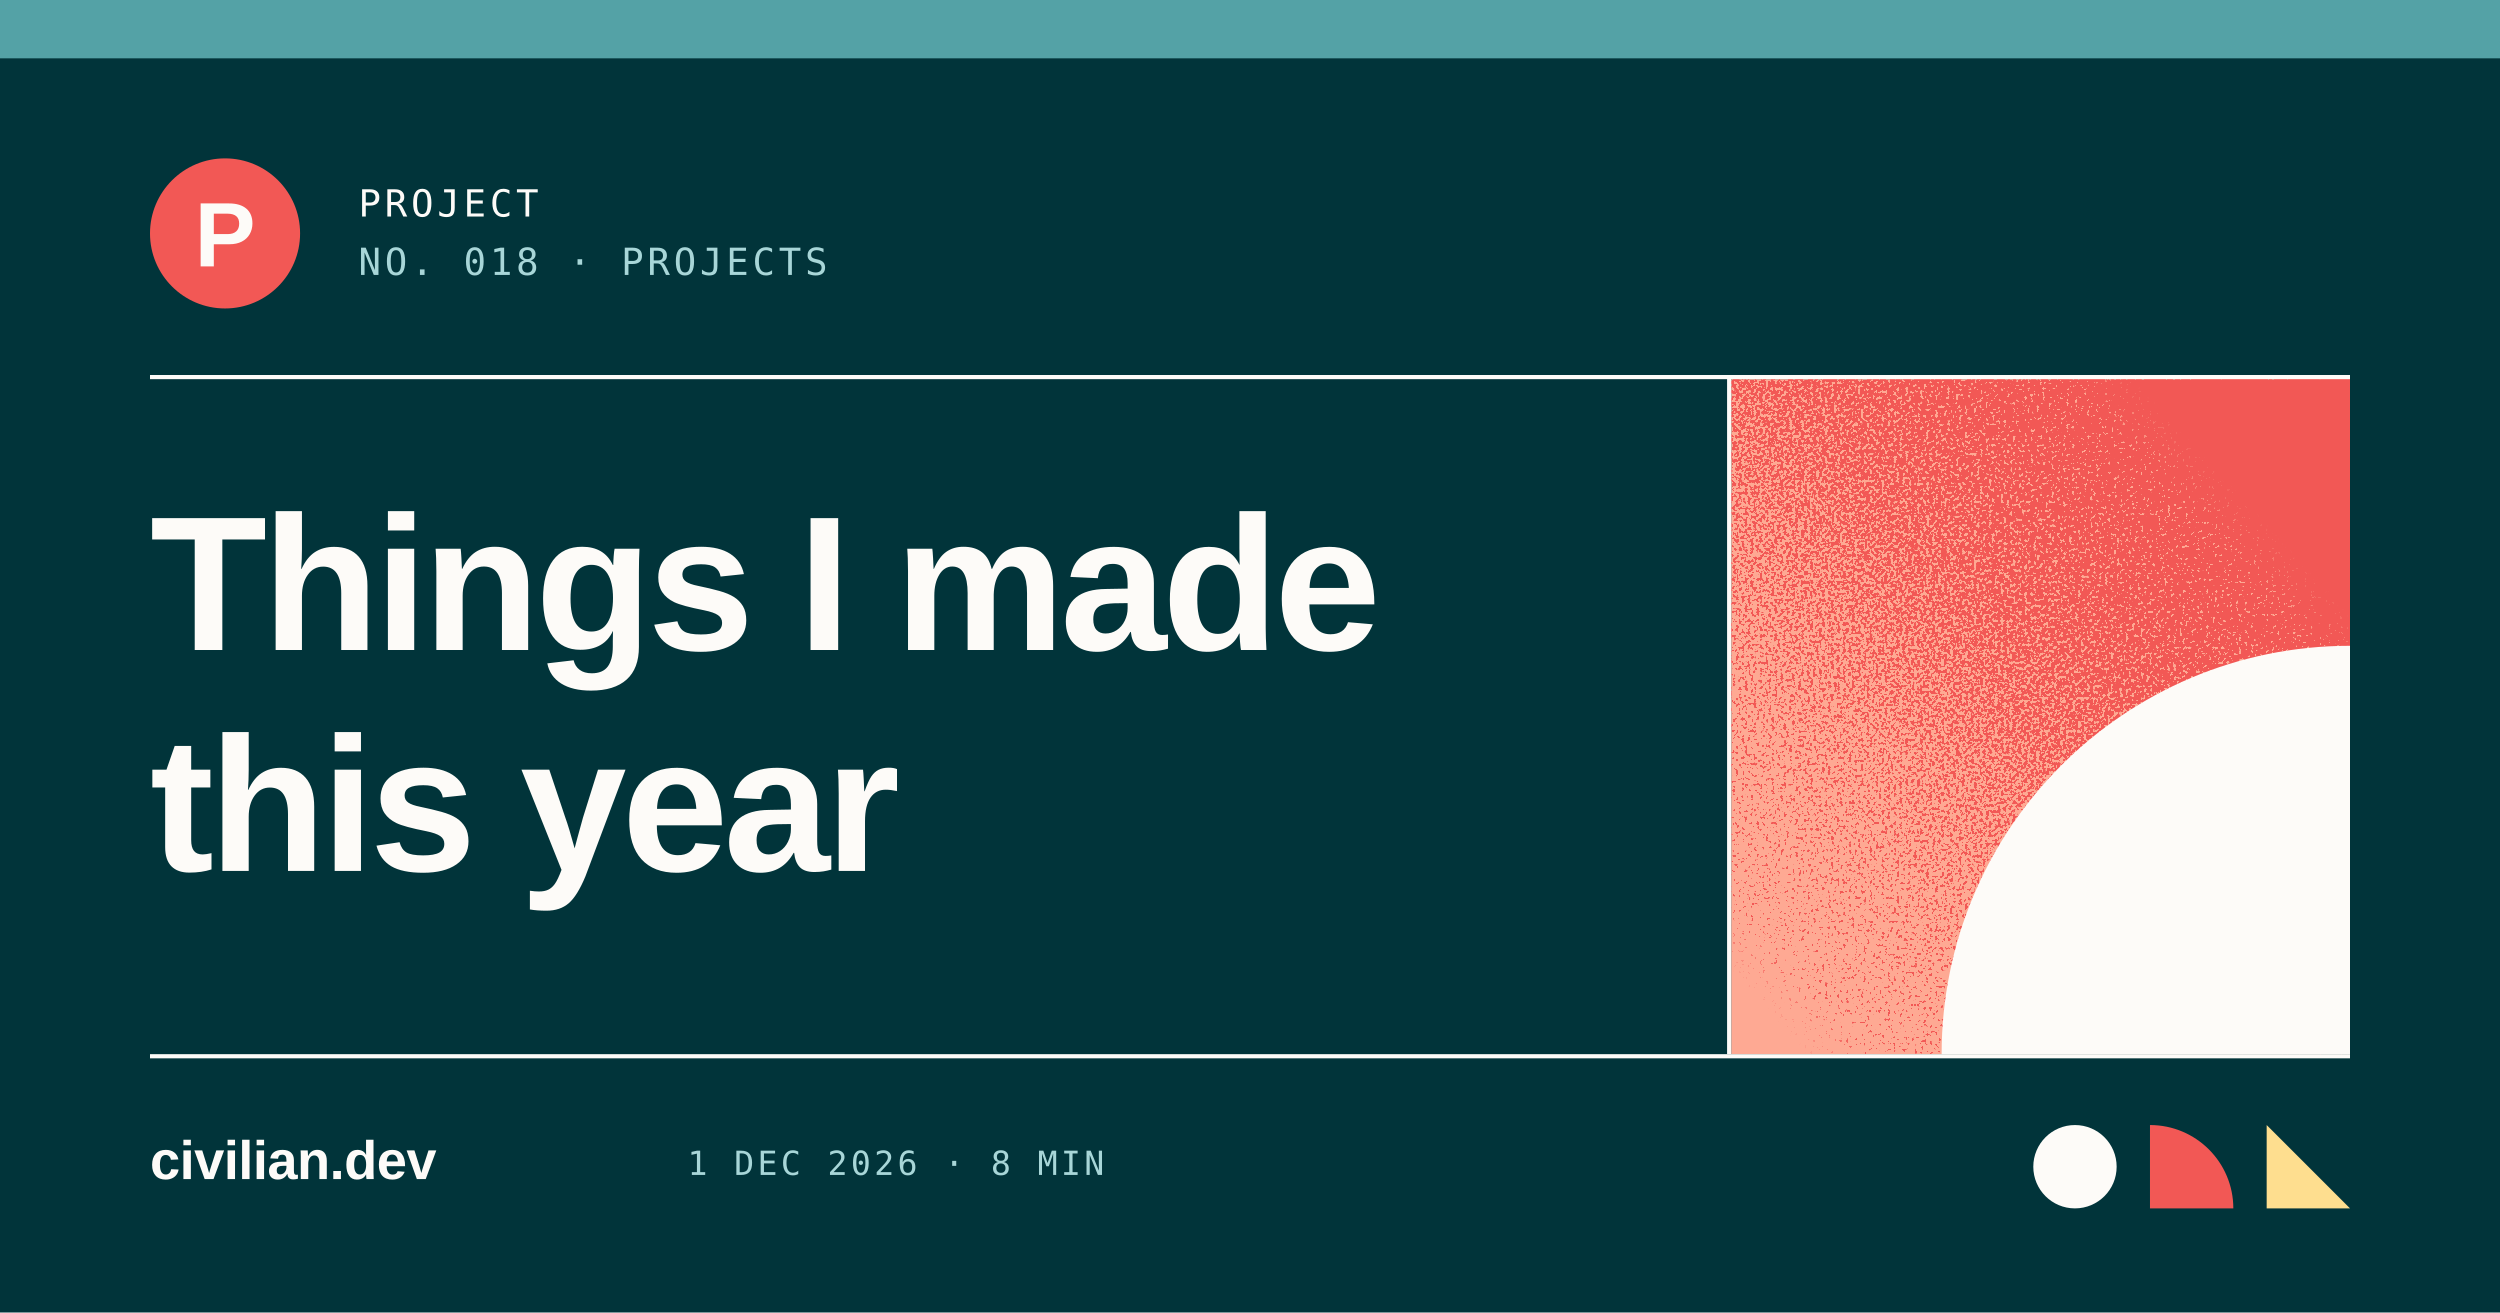
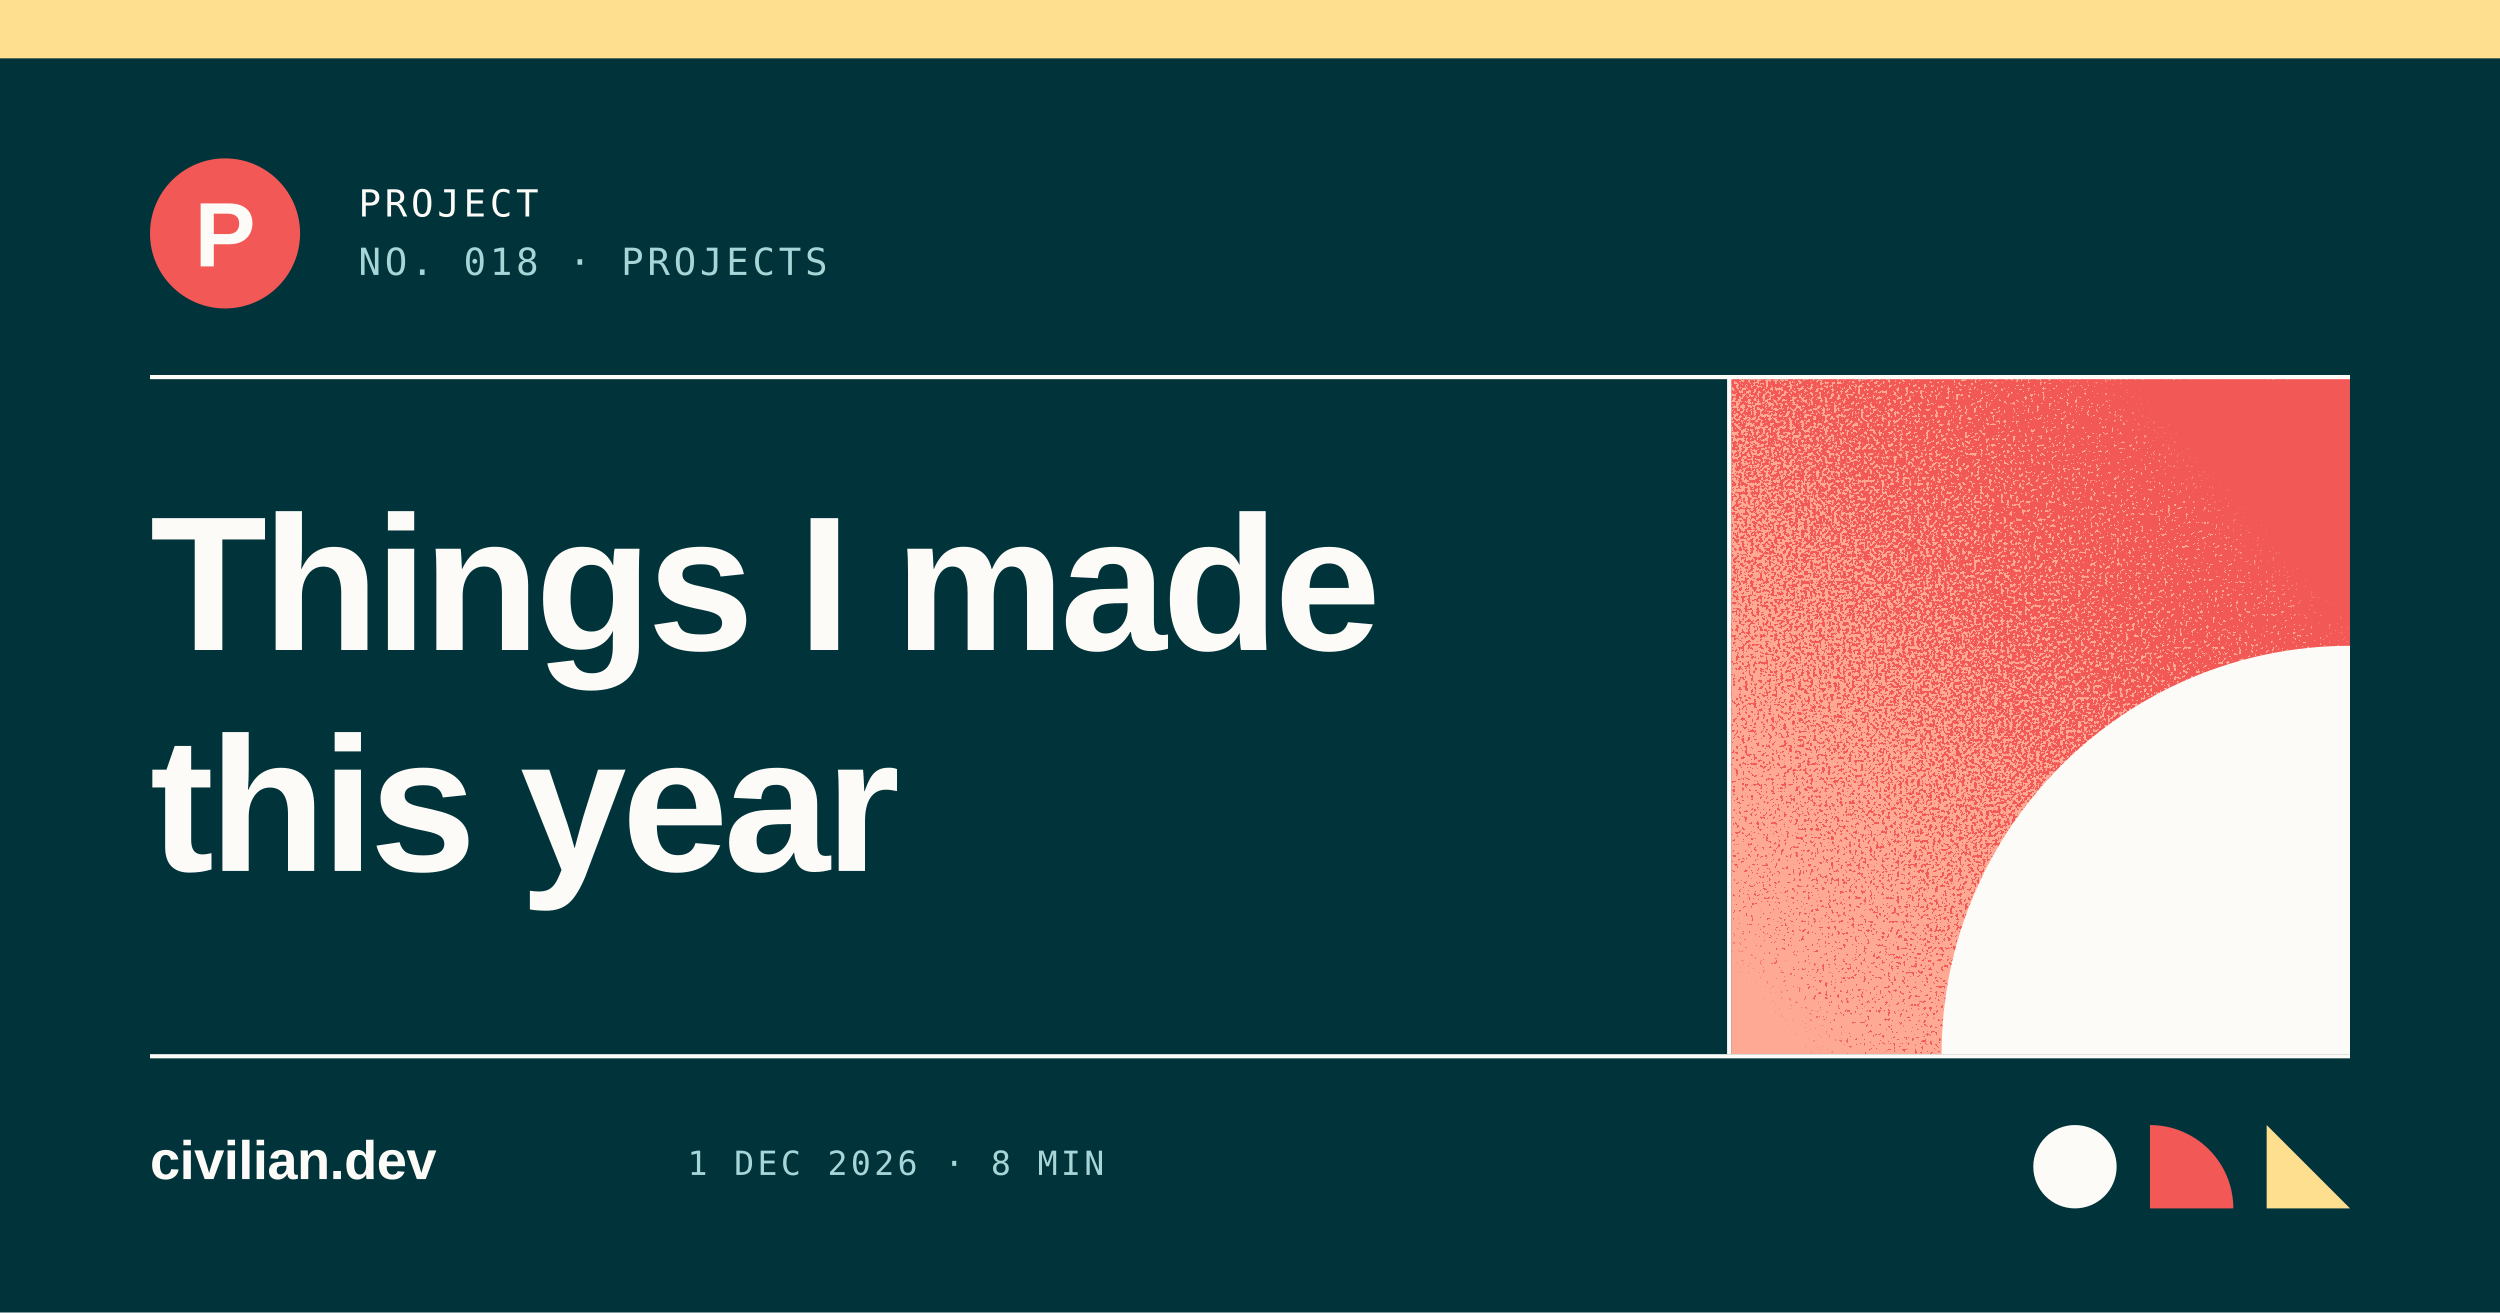
<svg xmlns="http://www.w3.org/2000/svg" viewBox="0 0 1200 630" width="1200" height="630" data-layout="sign" data-scheme="night" data-feature="grain" data-seed="4">
  <defs>
    <linearGradient id="sign-night-s4-grain-g" x1="0" y1="1" x2="1" y2="0">
      <stop offset="0" stop-opacity="0" />
      <stop offset="0.5" stop-opacity="0.5" />
      <stop offset="1" stop-opacity="1" />
    </linearGradient>
    <filter id="sign-night-s4-grain-f" x="0" y="0" width="100%" height="100%" color-interpolation-filters="sRGB">
      <feTurbulence type="fractalNoise" baseFrequency="0.7" numOctaves="2" seed="4" result="n" />
      <feColorMatrix in="n" type="matrix" values="0 0 0 0 0 0 0 0 0 0 0 0 0 0 0 2.4 0 0 0 -0.7" result="a" />
      <feComposite in="SourceGraphic" in2="a" operator="arithmetic" k1="0" k2="1.4" k3="1" k4="-0.62" />
      <feComponentTransfer result="t">
        <feFuncA type="linear" slope="14" intercept="-6.5" />
      </feComponentTransfer>
      <feFlood flood-color="#f25855" />
      <feComposite in2="t" operator="in" />
    </filter>
  </defs>
  <rect width="1200" height="630" fill="#01343a" />
-   <rect x="0" y="0" width="1200" height="28" fill="#54a2a6" />
+   <rect x="0" y="0" width="1200" height="28" fill="#fede8f" />
  <circle cx="108.02" cy="112.04" r="36.02" fill="#f25855" />
  <text x="108.02" y="127.88" font-family="Poppins, 'Helvetica Neue', Arial, sans-serif" font-size="43.94" font-weight="600" text-anchor="middle" fill="#fdfbf8">P</text>
  <text x="172.07" y="103.95" font-family="'Monaspace Xenon', ui-monospace, Menlo, monospace" font-size="17.96" font-weight="500" letter-spacing="0.1em" text-anchor="start" fill="#fdfbf8">PROJECT</text>
  <text x="172.07" y="131.98" font-family="'Monaspace Xenon', ui-monospace, Menlo, monospace" font-size="17.96" font-weight="500" letter-spacing="0.1em" text-anchor="start" fill="#a8d6d8">NO. 018 · PROJECTS</text>
  <rect x="831" y="182" width="297" height="324" fill="#fea993" />
  <rect x="831" y="182" width="297" height="324" fill="url(#sign-night-s4-grain-g)" filter="url(#sign-night-s4-grain-f)" />
  <g transform="translate(931.98 309.98) scale(1.6335) rotate(270 60 60)" fill="#fdfbf8">
    <path d="M0 120V0A120 120 0 0 1 120 120Z" />
  </g>
  <rect x="829" y="180" width="2" height="326" fill="#fdfbf8" />
  <rect x="72" y="180" width="1056" height="2" fill="#fdfbf8" />
  <rect x="72" y="506" width="1056" height="2" fill="#fdfbf8" />
  <text x="72" y="311.99" font-family="Poppins, 'Helvetica Neue', Arial, sans-serif" font-size="91.98" font-weight="600" letter-spacing="-0.025em" fill="#fdfbf8">Things I made</text>
  <text x="72" y="418.04" font-family="Poppins, 'Helvetica Neue', Arial, sans-serif" font-size="91.98" font-weight="600" letter-spacing="-0.025em" fill="#fdfbf8">this year</text>
  <text x="72" y="565.95" font-family="Poppins, 'Helvetica Neue', Arial, sans-serif" font-size="26.04" font-weight="600" letter-spacing="-0.01em" fill="#fdfbf8">civilian.dev</text>
  <text x="329.98" y="563.96" font-family="'Monaspace Xenon', ui-monospace, Menlo, monospace" font-size="15.96" font-weight="500" letter-spacing="0.1em" text-anchor="start" fill="#a8d6d8">1 DEC 2026 · 8 MIN</text>
  <g transform="translate(975.98 540.02) scale(0.3334)" fill="#fdfbf8">
    <circle cx="60" cy="60" r="60" />
  </g>
  <g transform="translate(1031.99 540.02) scale(0.3334)" fill="#f25855">
    <path d="M0 120V0A120 120 0 0 1 120 120Z" />
  </g>
  <g transform="translate(1088 540.02) scale(0.3334)" fill="#fede8f">
    <path d="M0 120V0L120 120Z" />
  </g>
</svg>
